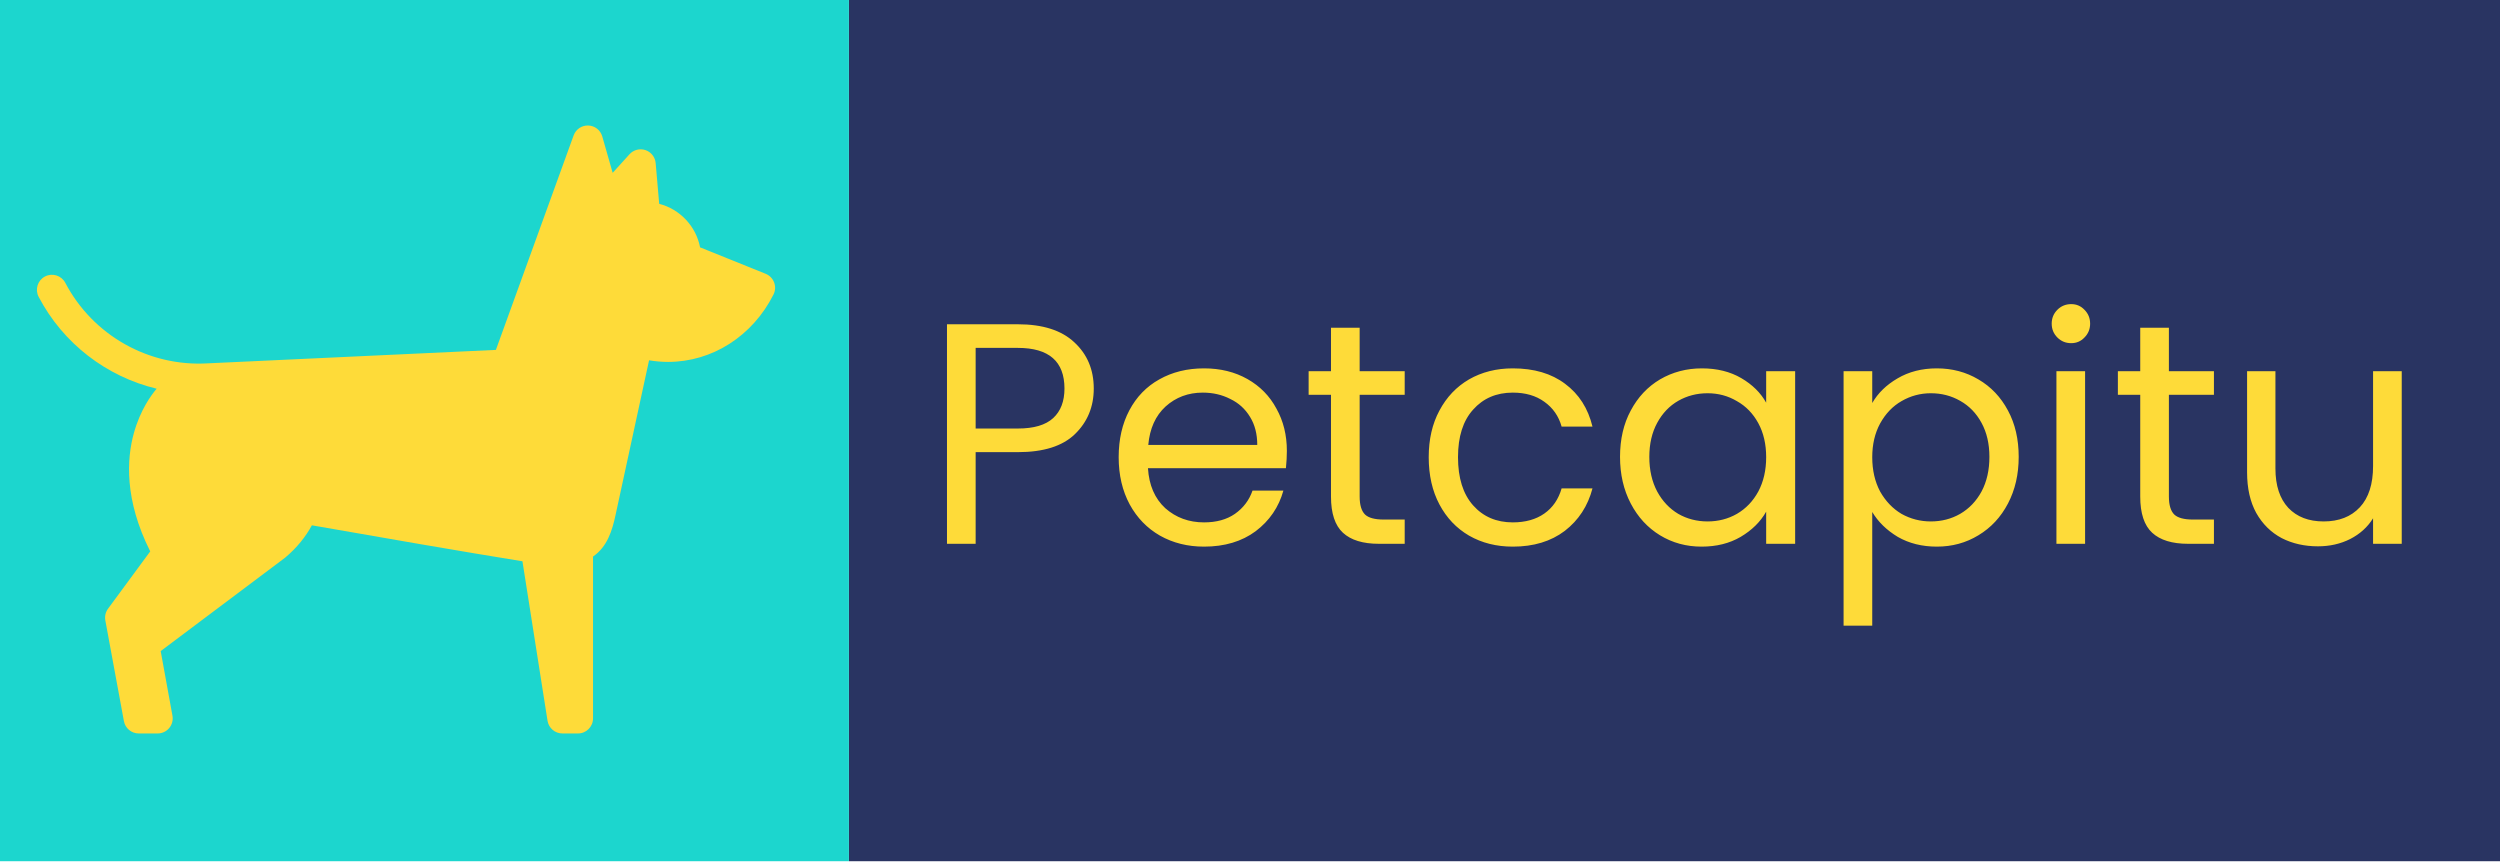
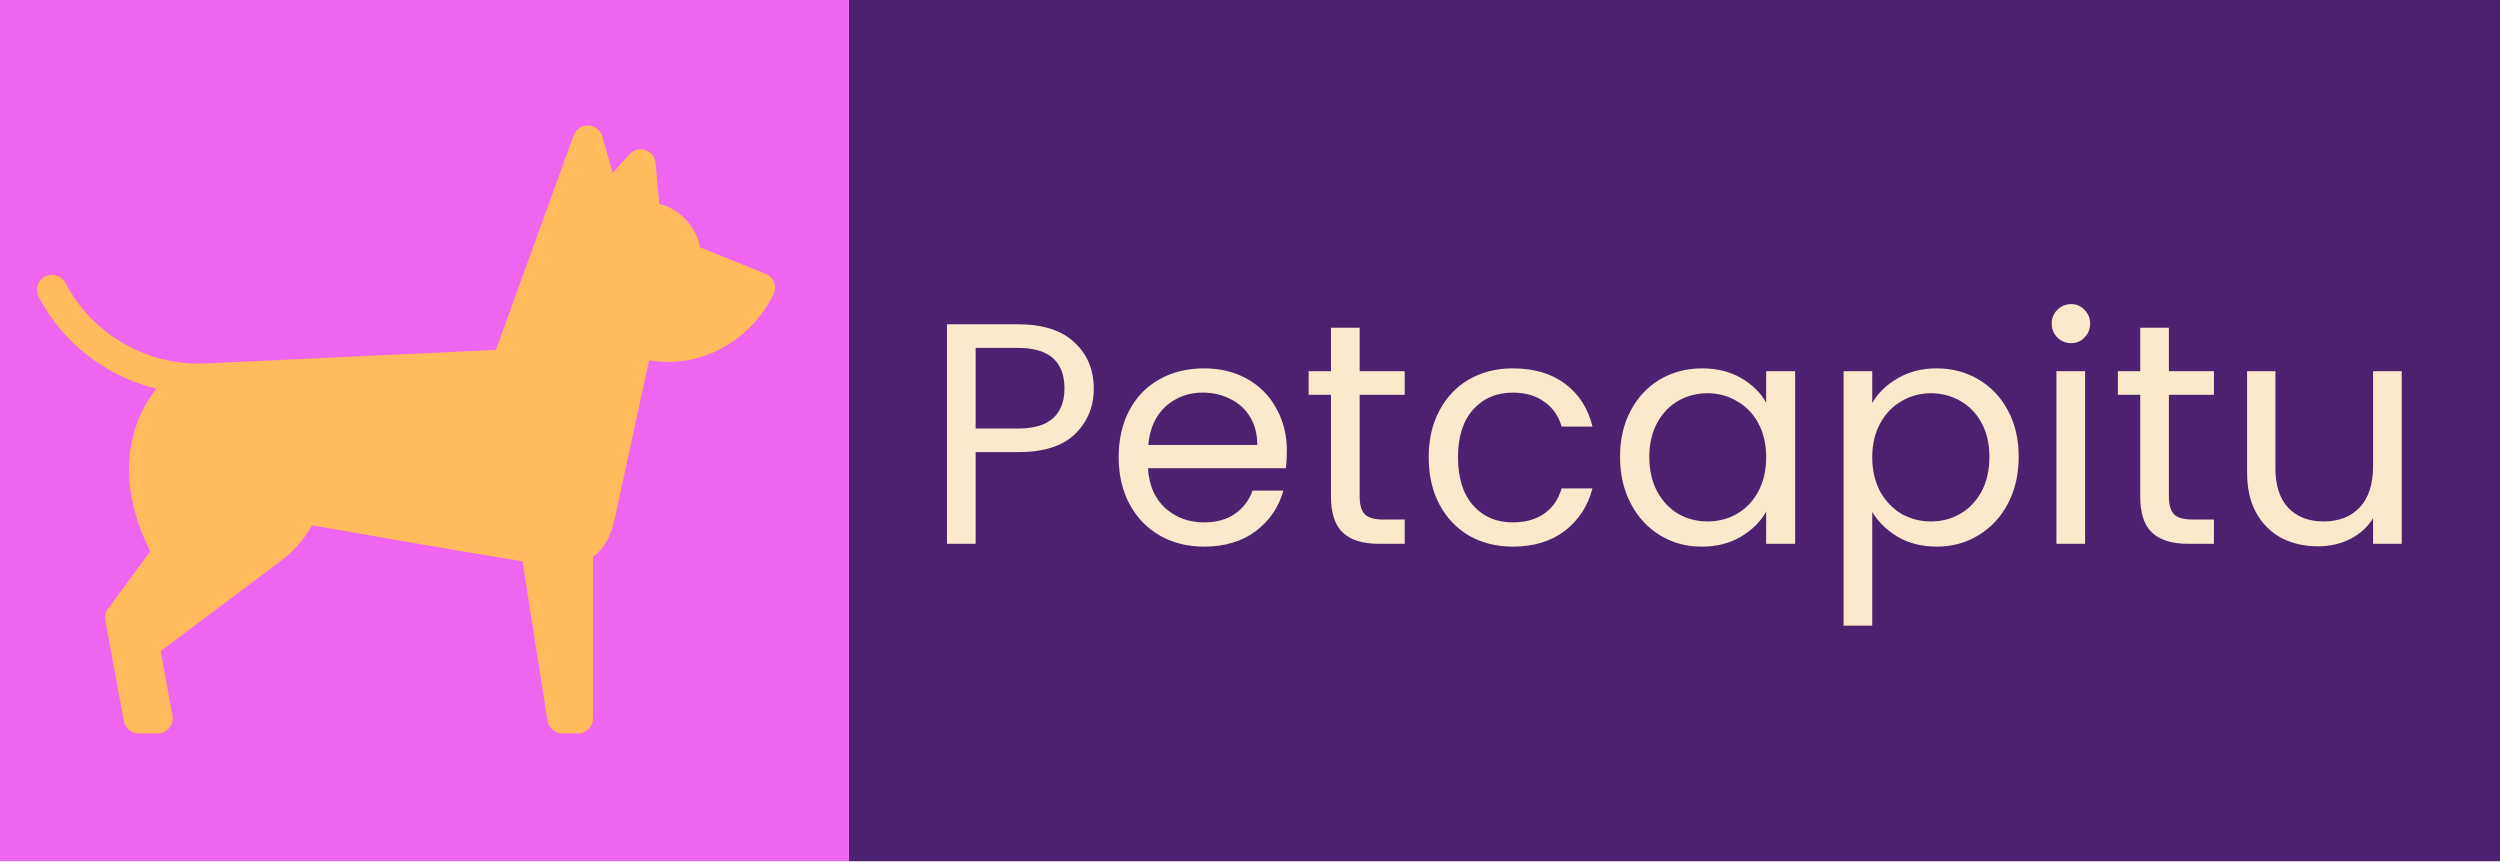
<svg xmlns="http://www.w3.org/2000/svg" width="1016" height="350" viewBox="0 0 1016 350" fill="none">
-   <rect x="345" width="671" height="350" fill="#293462" />
-   <rect width="345" height="350" fill="#1CD6CE" />
-   <path d="M314.606 114.79C314.002 113.19 312.756 111.915 311.17 111.275L284.512 100.52C282.857 91.908 276.315 85.011 267.898 82.836L266.46 66.272C266.25 63.848 264.623 61.779 262.317 61.001C260.011 60.225 257.464 60.888 255.83 62.69L248.989 70.237L244.76 55.438C244.031 52.887 241.741 51.096 239.088 51.004C236.42 50.909 234.027 52.539 233.123 55.035L201.528 142.197C201.528 142.197 84.496 147.66 84.447 147.662C60.449 149.105 37.713 136.264 26.54 114.945C24.97 111.952 21.272 110.797 18.28 112.366C15.286 113.935 14.132 117.633 15.7 120.626C25.688 139.684 43.379 153.092 63.663 157.974C61.557 160.428 57.033 166.51 54.387 176.072C51.51 186.468 50.474 203.042 61.051 224.087L43.895 247.389C42.893 248.749 42.499 250.464 42.805 252.127L50.356 293.07C50.891 295.972 53.422 298.079 56.374 298.079H64.065C65.88 298.079 67.601 297.273 68.764 295.881C69.927 294.487 70.411 292.649 70.086 290.864L65.305 264.601L115.891 226.625C115.98 226.558 115.806 226.698 115.891 226.625C120.728 222.563 124.239 218.088 126.751 213.488C153.116 218.117 189.197 224.38 212.323 228.105L222.513 292.911C222.981 295.887 225.545 298.079 228.558 298.079H234.886C238.266 298.079 241.006 295.34 241.006 291.96V226.175C246.75 222.252 248.804 215.691 250.166 209.265C250.208 209.063 263.779 146.43 263.779 146.43C266.337 146.856 268.92 147.08 271.522 147.08C289.442 147.08 305.852 136.588 314.348 119.699C315.116 118.172 315.21 116.392 314.606 114.79Z" fill="#FEDB39" />
-   <path d="M444.504 157.896C444.504 165.32 441.944 171.507 436.824 176.456C431.789 181.32 424.067 183.752 413.656 183.752H396.504V221H384.856V131.784H413.656C423.725 131.784 431.363 134.216 436.568 139.08C441.859 143.944 444.504 150.216 444.504 157.896ZM413.656 174.152C420.141 174.152 424.92 172.744 427.992 169.928C431.064 167.112 432.6 163.101 432.6 157.896C432.6 146.888 426.285 141.384 413.656 141.384H396.504V174.152H413.656ZM522.981 183.24C522.981 185.459 522.853 187.805 522.597 190.28H466.533C466.96 197.192 469.306 202.611 473.573 206.536C477.925 210.376 483.173 212.296 489.317 212.296C494.352 212.296 498.533 211.144 501.861 208.84C505.274 206.451 507.664 203.293 509.029 199.368H521.573C519.696 206.109 515.941 211.613 510.309 215.88C504.677 220.061 497.68 222.152 489.317 222.152C482.661 222.152 476.688 220.659 471.397 217.672C466.192 214.685 462.096 210.461 459.109 205C456.122 199.453 454.629 193.053 454.629 185.8C454.629 178.547 456.08 172.189 458.981 166.728C461.882 161.267 465.936 157.085 471.141 154.184C476.432 151.197 482.49 149.704 489.317 149.704C495.973 149.704 501.861 151.155 506.981 154.056C512.101 156.957 516.026 160.968 518.757 166.088C521.573 171.123 522.981 176.84 522.981 183.24ZM510.949 180.808C510.949 176.371 509.968 172.573 508.005 169.416C506.042 166.173 503.354 163.741 499.941 162.12C496.613 160.413 492.901 159.56 488.805 159.56C482.917 159.56 477.882 161.437 473.701 165.192C469.605 168.947 467.258 174.152 466.661 180.808H510.949ZM552.564 160.456V201.8C552.564 205.213 553.289 207.645 554.74 209.096C556.191 210.461 558.708 211.144 562.292 211.144H570.868V221H560.372C553.887 221 549.023 219.507 545.78 216.52C542.537 213.533 540.916 208.627 540.916 201.8V160.456H531.828V150.856H540.916V133.192H552.564V150.856H570.868V160.456H552.564ZM580.629 185.8C580.629 178.547 582.08 172.232 584.981 166.856C587.882 161.395 591.893 157.171 597.013 154.184C602.218 151.197 608.149 149.704 614.805 149.704C623.424 149.704 630.506 151.795 636.053 155.976C641.685 160.157 645.397 165.96 647.189 173.384H634.645C633.45 169.117 631.104 165.747 627.605 163.272C624.192 160.797 619.925 159.56 614.805 159.56C608.149 159.56 602.773 161.864 598.677 166.472C594.581 170.995 592.533 177.437 592.533 185.8C592.533 194.248 594.581 200.776 598.677 205.384C602.773 209.992 608.149 212.296 614.805 212.296C619.925 212.296 624.192 211.101 627.605 208.712C631.018 206.323 633.365 202.909 634.645 198.472H647.189C645.312 205.64 641.557 211.4 635.925 215.752C630.293 220.019 623.253 222.152 614.805 222.152C608.149 222.152 602.218 220.659 597.013 217.672C591.893 214.685 587.882 210.461 584.981 205C582.08 199.539 580.629 193.139 580.629 185.8ZM658.379 185.672C658.379 178.504 659.83 172.232 662.731 166.856C665.632 161.395 669.6 157.171 674.635 154.184C679.755 151.197 685.43 149.704 691.659 149.704C697.803 149.704 703.136 151.027 707.659 153.672C712.182 156.317 715.552 159.645 717.771 163.656V150.856H729.547V221H717.771V207.944C715.467 212.04 712.011 215.453 707.403 218.184C702.88 220.829 697.59 222.152 691.531 222.152C685.302 222.152 679.67 220.616 674.635 217.544C669.6 214.472 665.632 210.163 662.731 204.616C659.83 199.069 658.379 192.755 658.379 185.672ZM717.771 185.8C717.771 180.509 716.704 175.901 714.571 171.976C712.438 168.051 709.536 165.064 705.867 163.016C702.283 160.883 698.315 159.816 693.963 159.816C689.611 159.816 685.643 160.84 682.059 162.888C678.475 164.936 675.616 167.923 673.483 171.848C671.35 175.773 670.283 180.381 670.283 185.672C670.283 191.048 671.35 195.741 673.483 199.752C675.616 203.677 678.475 206.707 682.059 208.84C685.643 210.888 689.611 211.912 693.963 211.912C698.315 211.912 702.283 210.888 705.867 208.84C709.536 206.707 712.438 203.677 714.571 199.752C716.704 195.741 717.771 191.091 717.771 185.8ZM760.879 163.784C763.183 159.773 766.596 156.445 771.119 153.8C775.727 151.069 781.06 149.704 787.119 149.704C793.348 149.704 798.98 151.197 804.015 154.184C809.135 157.171 813.146 161.395 816.047 166.856C818.948 172.232 820.399 178.504 820.399 185.672C820.399 192.755 818.948 199.069 816.047 204.616C813.146 210.163 809.135 214.472 804.015 217.544C798.98 220.616 793.348 222.152 787.119 222.152C781.146 222.152 775.855 220.829 771.247 218.184C766.724 215.453 763.268 212.083 760.879 208.072V254.28H749.231V150.856H760.879V163.784ZM808.495 185.672C808.495 180.381 807.428 175.773 805.295 171.848C803.162 167.923 800.26 164.936 796.591 162.888C793.007 160.84 789.039 159.816 784.687 159.816C780.42 159.816 776.452 160.883 772.783 163.016C769.199 165.064 766.298 168.093 764.079 172.104C761.946 176.029 760.879 180.595 760.879 185.8C760.879 191.091 761.946 195.741 764.079 199.752C766.298 203.677 769.199 206.707 772.783 208.84C776.452 210.888 780.42 211.912 784.687 211.912C789.039 211.912 793.007 210.888 796.591 208.84C800.26 206.707 803.162 203.677 805.295 199.752C807.428 195.741 808.495 191.048 808.495 185.672ZM841.747 139.464C839.528 139.464 837.651 138.696 836.115 137.16C834.579 135.624 833.811 133.747 833.811 131.528C833.811 129.309 834.579 127.432 836.115 125.896C837.651 124.36 839.528 123.592 841.747 123.592C843.88 123.592 845.672 124.36 847.123 125.896C848.659 127.432 849.427 129.309 849.427 131.528C849.427 133.747 848.659 135.624 847.123 137.16C845.672 138.696 843.88 139.464 841.747 139.464ZM847.379 150.856V221H835.731V150.856H847.379ZM881.439 160.456V201.8C881.439 205.213 882.164 207.645 883.615 209.096C885.066 210.461 887.583 211.144 891.167 211.144H899.743V221H889.247C882.762 221 877.898 219.507 874.655 216.52C871.412 213.533 869.791 208.627 869.791 201.8V160.456H860.703V150.856H869.791V133.192H881.439V150.856H899.743V160.456H881.439ZM976.064 150.856V221H964.416V210.632C962.197 214.216 959.083 217.032 955.072 219.08C951.147 221.043 946.795 222.024 942.016 222.024C936.555 222.024 931.648 220.915 927.296 218.696C922.944 216.392 919.488 212.979 916.928 208.456C914.453 203.933 913.216 198.429 913.216 191.944V150.856H924.736V190.408C924.736 197.32 926.485 202.653 929.984 206.408C933.483 210.077 938.261 211.912 944.32 211.912C950.549 211.912 955.456 209.992 959.04 206.152C962.624 202.312 964.416 196.723 964.416 189.384V150.856H976.064Z" fill="#FEDB39" />
+   <rect x="345" width="671" height="350" fill="#4C2270" />
+   <rect width="345" height="350" fill="#F065F0" />
+   <path d="M314.606 114.79C314.002 113.19 312.756 111.915 311.17 111.275L284.512 100.52C282.857 91.908 276.315 85.011 267.898 82.836L266.46 66.272C266.25 63.848 264.623 61.779 262.317 61.001C260.011 60.225 257.464 60.888 255.83 62.69L248.989 70.237L244.76 55.438C244.031 52.887 241.741 51.096 239.088 51.004C236.42 50.909 234.027 52.539 233.123 55.035L201.528 142.197C201.528 142.197 84.496 147.66 84.447 147.662C60.449 149.105 37.713 136.264 26.54 114.945C24.97 111.952 21.272 110.797 18.28 112.366C15.286 113.935 14.132 117.633 15.7 120.626C25.688 139.684 43.379 153.092 63.663 157.974C61.557 160.428 57.033 166.51 54.387 176.072C51.51 186.468 50.474 203.042 61.051 224.087L43.895 247.389C42.893 248.749 42.499 250.464 42.805 252.127L50.356 293.07C50.891 295.972 53.422 298.079 56.374 298.079H64.065C65.88 298.079 67.601 297.273 68.764 295.881C69.927 294.487 70.411 292.649 70.086 290.864L65.305 264.601L115.891 226.625C115.98 226.558 115.806 226.698 115.891 226.625C120.728 222.563 124.239 218.088 126.751 213.488C153.116 218.117 189.197 224.38 212.323 228.105L222.513 292.911C222.981 295.887 225.545 298.079 228.558 298.079H234.886C238.266 298.079 241.006 295.34 241.006 291.96V226.175C246.75 222.252 248.804 215.691 250.166 209.265C250.208 209.063 263.779 146.43 263.779 146.43C266.337 146.856 268.92 147.08 271.522 147.08C289.442 147.08 305.852 136.588 314.348 119.699C315.116 118.172 315.21 116.392 314.606 114.79Z" fill="#FFBB5C" />
+   <path d="M444.504 157.896C444.504 165.32 441.944 171.507 436.824 176.456C431.789 181.32 424.067 183.752 413.656 183.752H396.504V221H384.856V131.784H413.656C423.725 131.784 431.363 134.216 436.568 139.08C441.859 143.944 444.504 150.216 444.504 157.896ZM413.656 174.152C420.141 174.152 424.92 172.744 427.992 169.928C431.064 167.112 432.6 163.101 432.6 157.896C432.6 146.888 426.285 141.384 413.656 141.384H396.504V174.152H413.656ZM522.981 183.24C522.981 185.459 522.853 187.805 522.597 190.28H466.533C466.96 197.192 469.306 202.611 473.573 206.536C477.925 210.376 483.173 212.296 489.317 212.296C494.352 212.296 498.533 211.144 501.861 208.84C505.274 206.451 507.664 203.293 509.029 199.368H521.573C519.696 206.109 515.941 211.613 510.309 215.88C504.677 220.061 497.68 222.152 489.317 222.152C482.661 222.152 476.688 220.659 471.397 217.672C466.192 214.685 462.096 210.461 459.109 205C456.122 199.453 454.629 193.053 454.629 185.8C454.629 178.547 456.08 172.189 458.981 166.728C461.882 161.267 465.936 157.085 471.141 154.184C476.432 151.197 482.49 149.704 489.317 149.704C495.973 149.704 501.861 151.155 506.981 154.056C512.101 156.957 516.026 160.968 518.757 166.088C521.573 171.123 522.981 176.84 522.981 183.24ZM510.949 180.808C510.949 176.371 509.968 172.573 508.005 169.416C506.042 166.173 503.354 163.741 499.941 162.12C496.613 160.413 492.901 159.56 488.805 159.56C482.917 159.56 477.882 161.437 473.701 165.192C469.605 168.947 467.258 174.152 466.661 180.808H510.949ZM552.564 160.456V201.8C552.564 205.213 553.289 207.645 554.74 209.096C556.191 210.461 558.708 211.144 562.292 211.144H570.868V221H560.372C553.887 221 549.023 219.507 545.78 216.52C542.537 213.533 540.916 208.627 540.916 201.8V160.456H531.828V150.856H540.916V133.192H552.564V150.856H570.868V160.456H552.564ZM580.629 185.8C580.629 178.547 582.08 172.232 584.981 166.856C587.882 161.395 591.893 157.171 597.013 154.184C602.218 151.197 608.149 149.704 614.805 149.704C623.424 149.704 630.506 151.795 636.053 155.976C641.685 160.157 645.397 165.96 647.189 173.384H634.645C633.45 169.117 631.104 165.747 627.605 163.272C624.192 160.797 619.925 159.56 614.805 159.56C608.149 159.56 602.773 161.864 598.677 166.472C594.581 170.995 592.533 177.437 592.533 185.8C592.533 194.248 594.581 200.776 598.677 205.384C602.773 209.992 608.149 212.296 614.805 212.296C619.925 212.296 624.192 211.101 627.605 208.712C631.018 206.323 633.365 202.909 634.645 198.472H647.189C645.312 205.64 641.557 211.4 635.925 215.752C630.293 220.019 623.253 222.152 614.805 222.152C608.149 222.152 602.218 220.659 597.013 217.672C591.893 214.685 587.882 210.461 584.981 205C582.08 199.539 580.629 193.139 580.629 185.8ZM658.379 185.672C658.379 178.504 659.83 172.232 662.731 166.856C665.632 161.395 669.6 157.171 674.635 154.184C679.755 151.197 685.43 149.704 691.659 149.704C697.803 149.704 703.136 151.027 707.659 153.672C712.182 156.317 715.552 159.645 717.771 163.656V150.856H729.547V221H717.771V207.944C715.467 212.04 712.011 215.453 707.403 218.184C702.88 220.829 697.59 222.152 691.531 222.152C685.302 222.152 679.67 220.616 674.635 217.544C669.6 214.472 665.632 210.163 662.731 204.616C659.83 199.069 658.379 192.755 658.379 185.672ZM717.771 185.8C717.771 180.509 716.704 175.901 714.571 171.976C712.438 168.051 709.536 165.064 705.867 163.016C702.283 160.883 698.315 159.816 693.963 159.816C689.611 159.816 685.643 160.84 682.059 162.888C678.475 164.936 675.616 167.923 673.483 171.848C671.35 175.773 670.283 180.381 670.283 185.672C670.283 191.048 671.35 195.741 673.483 199.752C675.616 203.677 678.475 206.707 682.059 208.84C685.643 210.888 689.611 211.912 693.963 211.912C698.315 211.912 702.283 210.888 705.867 208.84C709.536 206.707 712.438 203.677 714.571 199.752C716.704 195.741 717.771 191.091 717.771 185.8ZM760.879 163.784C763.183 159.773 766.596 156.445 771.119 153.8C775.727 151.069 781.06 149.704 787.119 149.704C793.348 149.704 798.98 151.197 804.015 154.184C809.135 157.171 813.146 161.395 816.047 166.856C818.948 172.232 820.399 178.504 820.399 185.672C820.399 192.755 818.948 199.069 816.047 204.616C813.146 210.163 809.135 214.472 804.015 217.544C798.98 220.616 793.348 222.152 787.119 222.152C781.146 222.152 775.855 220.829 771.247 218.184C766.724 215.453 763.268 212.083 760.879 208.072V254.28H749.231V150.856H760.879V163.784ZM808.495 185.672C808.495 180.381 807.428 175.773 805.295 171.848C803.162 167.923 800.26 164.936 796.591 162.888C793.007 160.84 789.039 159.816 784.687 159.816C780.42 159.816 776.452 160.883 772.783 163.016C769.199 165.064 766.298 168.093 764.079 172.104C761.946 176.029 760.879 180.595 760.879 185.8C760.879 191.091 761.946 195.741 764.079 199.752C766.298 203.677 769.199 206.707 772.783 208.84C776.452 210.888 780.42 211.912 784.687 211.912C789.039 211.912 793.007 210.888 796.591 208.84C800.26 206.707 803.162 203.677 805.295 199.752C807.428 195.741 808.495 191.048 808.495 185.672ZM841.747 139.464C839.528 139.464 837.651 138.696 836.115 137.16C834.579 135.624 833.811 133.747 833.811 131.528C833.811 129.309 834.579 127.432 836.115 125.896C837.651 124.36 839.528 123.592 841.747 123.592C843.88 123.592 845.672 124.36 847.123 125.896C848.659 127.432 849.427 129.309 849.427 131.528C849.427 133.747 848.659 135.624 847.123 137.16C845.672 138.696 843.88 139.464 841.747 139.464ZM847.379 150.856V221H835.731V150.856H847.379ZM881.439 160.456V201.8C881.439 205.213 882.164 207.645 883.615 209.096C885.066 210.461 887.583 211.144 891.167 211.144H899.743V221H889.247C882.762 221 877.898 219.507 874.655 216.52C871.412 213.533 869.791 208.627 869.791 201.8V160.456H860.703V150.856H869.791V133.192H881.439V150.856H899.743V160.456H881.439ZM976.064 150.856V221H964.416V210.632C962.197 214.216 959.083 217.032 955.072 219.08C951.147 221.043 946.795 222.024 942.016 222.024C936.555 222.024 931.648 220.915 927.296 218.696C922.944 216.392 919.488 212.979 916.928 208.456C914.453 203.933 913.216 198.429 913.216 191.944V150.856H924.736V190.408C924.736 197.32 926.485 202.653 929.984 206.408C933.483 210.077 938.261 211.912 944.32 211.912C950.549 211.912 955.456 209.992 959.04 206.152C962.624 202.312 964.416 196.723 964.416 189.384V150.856H976.064Z" fill="#FAE9CB" />
</svg>
